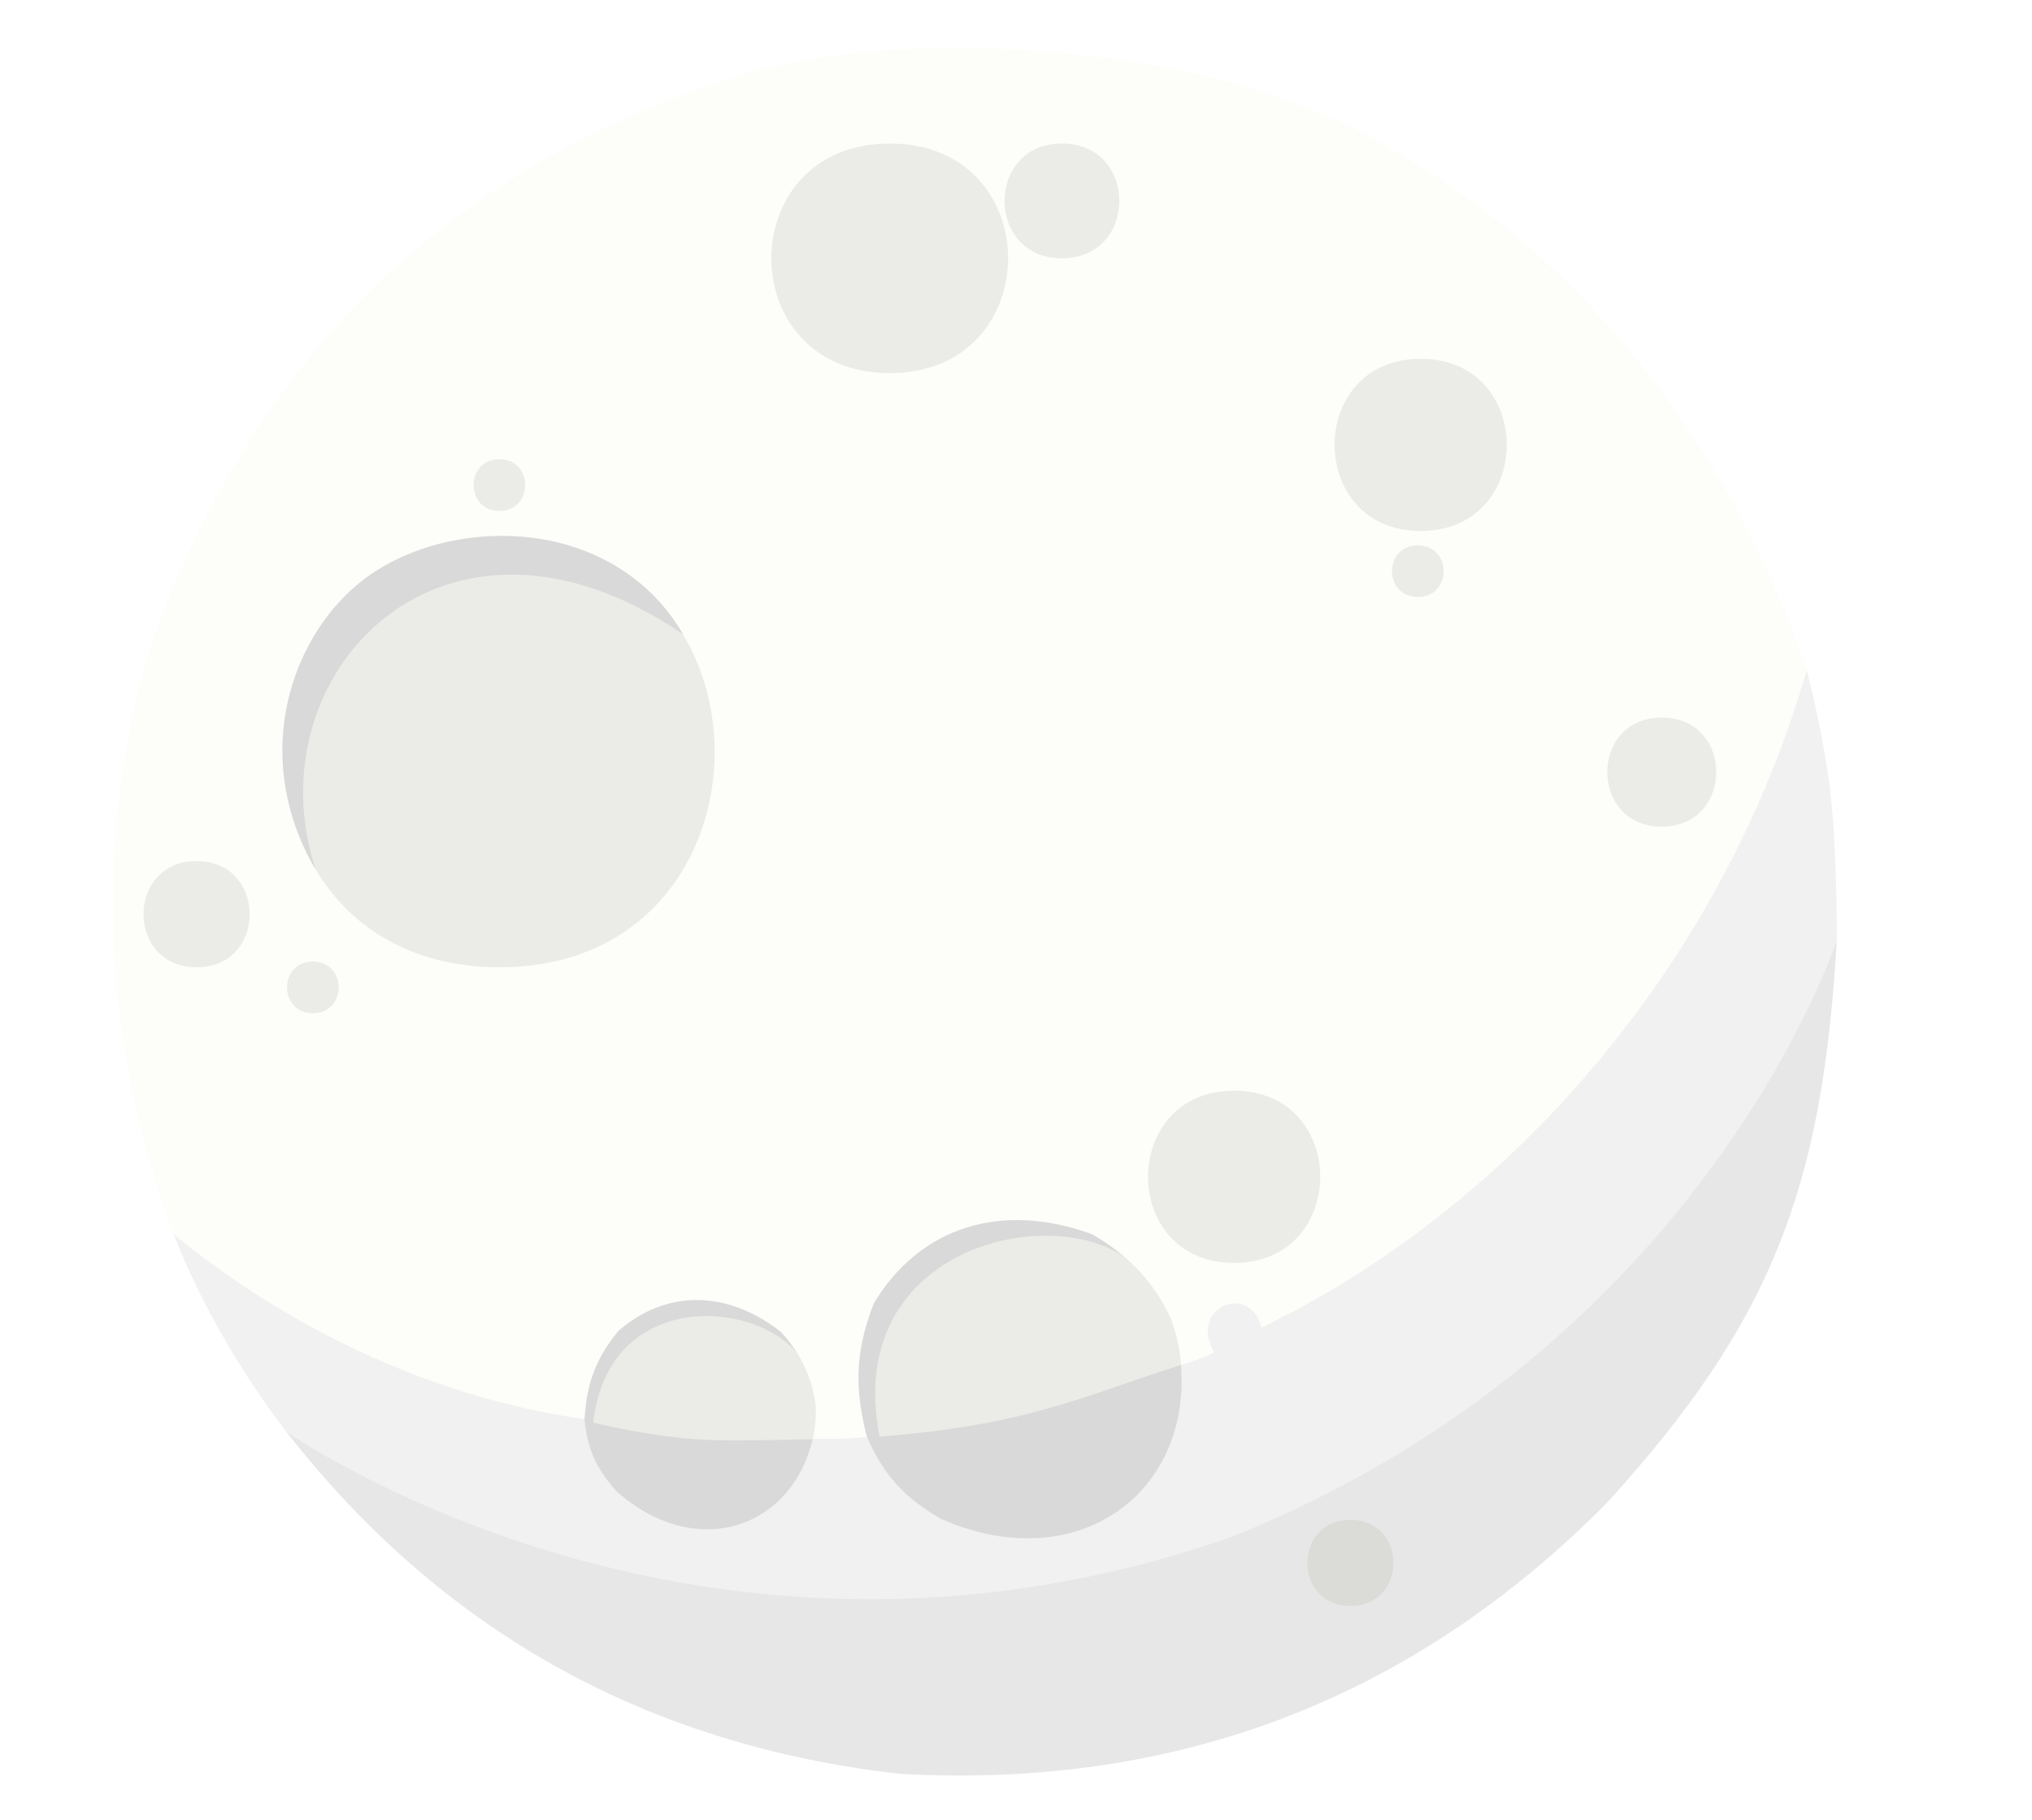
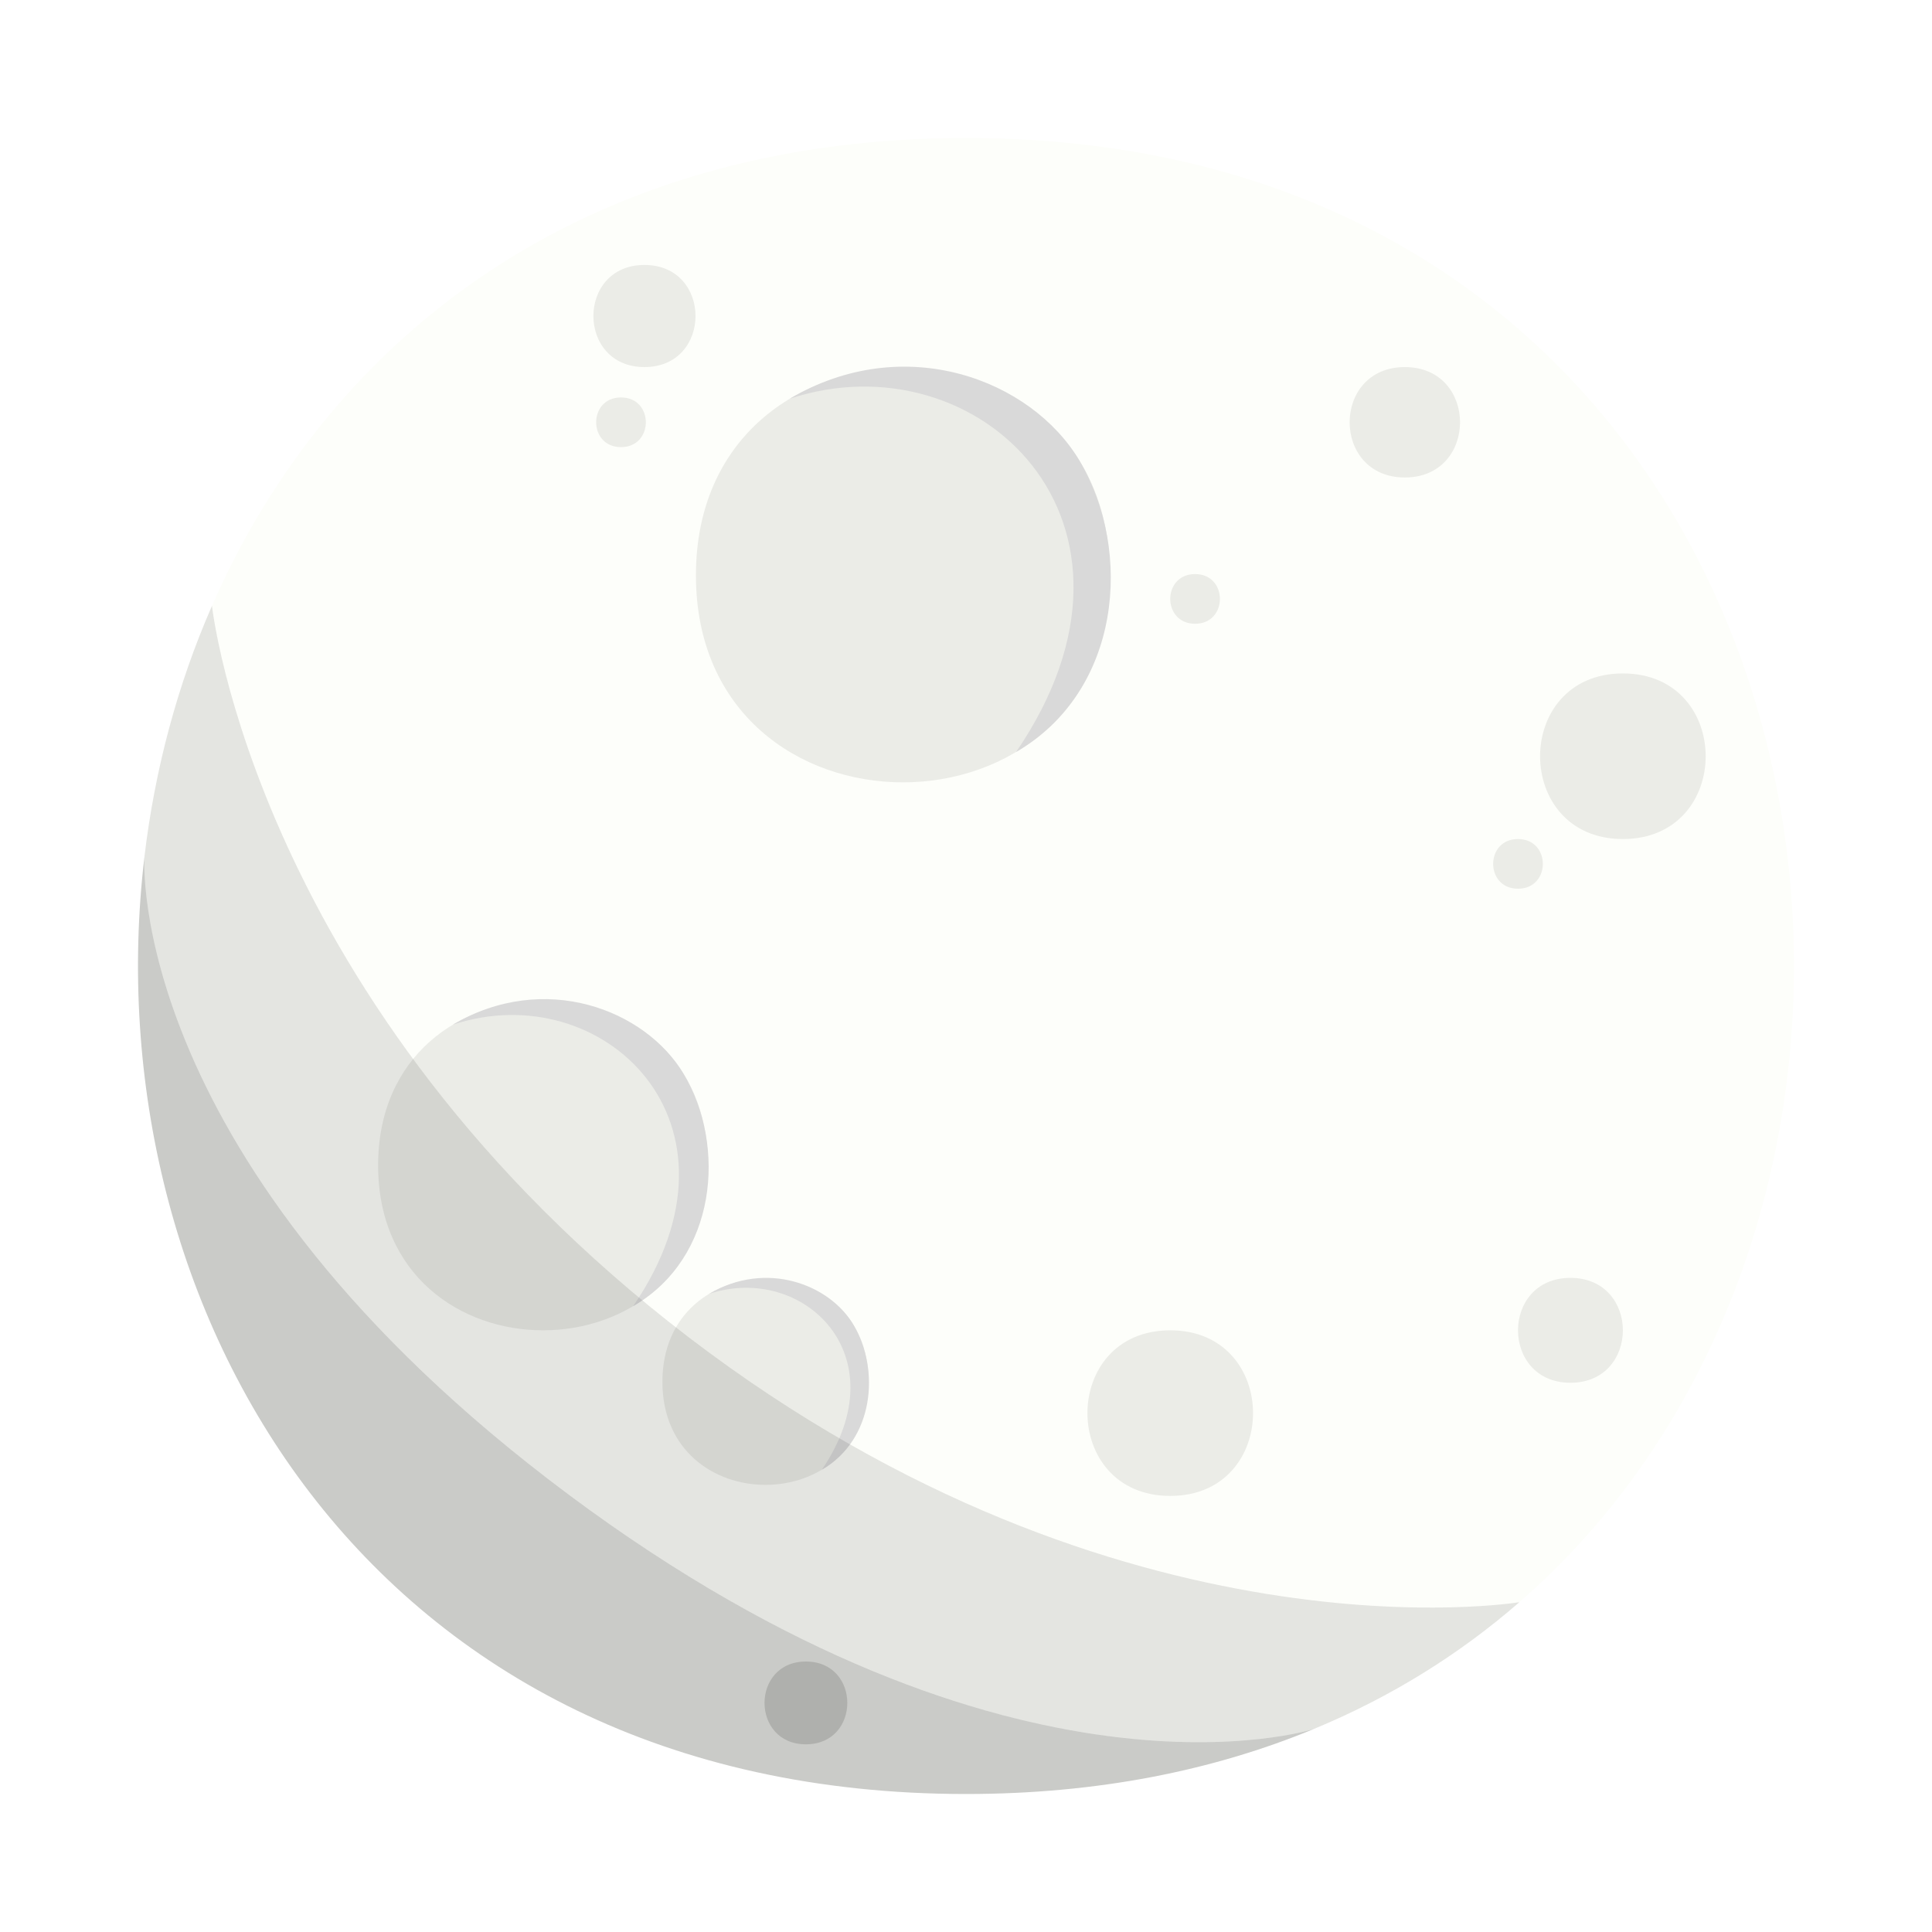
- <svg xmlns="http://www.w3.org/2000/svg" viewBox="0 0 708 634" fill="none">
-   <g id="moon">
-     <path id="moon-3" d="M560 523.5C617.066 460.634 635 414.5 640 327.5C640 327.5 591 471.5 426.5 536C238.5 597 99.5 498.5 99.5 498.5C153.79 568.161 225.123 607.994 313.5 618C410.182 623.374 492.349 591.874 560 523.5Z" fill="#E7E7E7" />
-     <path id="moon-2" d="M60.5 430C69.733 453.806 84.067 478.306 99.5 498.5C99.5 498.5 243 600.5 429 535.5C594 469.5 640 327.5 640 327.5C640 327.5 640.141 294.552 637.5 274C634.84 253.296 629.5 233.5 629.5 233.5C601.5 323.5 542 411.5 439.5 462.5C435.5 446 413.5 456 423 471L411.5 475.5C413 550 322.5 550 303.5 500.5C294.657 501.324 283.99 501.657 275.5 500.5C275.5 500.5 271.5 524 241 524.5C215.5 520.5 213.5 495.5 213.5 495.5C142.5 487.5 91 453.5 60.5 430Z" fill="#F1F1F1" />
-     <path id="moon-1" d="M629.5 233.5C604.459 159.455 555.125 92.789 487.5 53.5C425 13.5 315 10 264.5 24.5H263.5C159.283 55.547 88.95 122.38 52.5 225C32.087 292.893 35.754 363.559 60.5 430C111 471.5 168.5 491.5 213.5 495.5C211 455.5 279 446.5 275.5 500.5C283.99 501.657 294.657 501.324 303.5 500.5C281.5 412 400.5 398.5 411.5 475.5C412.5 475.5 423.358 471.617 423 471C414 455.5 435.5 446.5 439.5 462.5C520 424 598 342.5 629.5 233.5Z" fill="#FDFEFA" />
+ <svg xmlns="http://www.w3.org/2000/svg" viewBox="0 0 700 700" fill="none">
+   <g id="moon-group">
+     <path id="moon-body" d="M350 50C750 50 750 650 350 650C-50 650 -50 50 350 50Z" fill="#FDFEFA" />
    <g id="crater-13">
-       <path id="Vector" d="M408 459.5C404.27 451.345 399.104 444.345 392.5 438.5C356.5 413 289.5 446.5 306.5 500.5C348 498.5 373.5 488.5 411.5 475.5C411.232 470.35 409.732 464.35 408 459.5Z" fill="#EBECE7" />
-       <path id="Vector_2" d="M306.5 500.5C293.5 435 365.5 418.5 392.5 438.5C388.798 435.287 384.798 432.453 380.5 430C348.864 418.436 320.5 427.5 304.5 454C297 473 298.472 486.059 302 500.5C308 514 314.732 521.42 327.5 529C374.5 550 415 521 411.5 475.5C374.5 487.5 357 496.5 306.5 500.5Z" fill="#D9D9D9" />
+       <path id="crater-test" d="M256.513 422.244C256.513 501.919 137 501.919 137 422.244C137 342.569 256.513 342.569 256.513 422.244Z" fill="#EBECE7" />
+       <path id="Vector" d="M164.09 371.252C218.269 353.325 274.838 406.707 229.423 473.236C259.7 455.707 263.285 415.369 247.748 389.179C233.805 365.674 197.155 351.731 164.09 371.252Z" fill="#D9D9D9" />
    </g>
    <g id="crater-12">
-       <path id="Vector_3" d="M284.24 489.881C283.482 483.555 281.503 477.7 278.3 472.315C259.463 447.265 206.874 455.423 206.683 495.643C235.197 503.277 254.616 502.033 283.144 501.465C284.077 497.923 284.362 493.538 284.24 489.881Z" fill="#EBECE7" />
-       <path id="Vector_4" d="M206.683 495.643C212.071 448.508 264.362 452.936 278.3 472.315C276.491 469.339 274.398 466.556 272.021 463.965C253.119 449.29 231.964 449.281 215.4 463.746C206.21 474.978 204.378 484.133 203.638 494.669C204.775 505.102 207.723 511.581 214.721 519.475C241.975 543.862 275.659 533.01 283.144 501.465C255.509 501.572 241.719 503.872 206.683 495.643Z" fill="#D9D9D9" />
+       <path id="crater-test_2" d="M314.695 500.652C314.695 550.449 240 550.449 240 500.652C240 450.855 314.695 450.855 314.695 500.652Z" fill="#EBECE7" />
+       <path id="Vector_2" d="M256.931 468.782C290.793 457.578 326.149 490.942 297.764 532.522C316.687 521.567 318.928 496.356 309.218 479.987C300.503 465.297 277.597 456.582 256.931 468.782Z" fill="#D9D9D9" />
    </g>
    <g id="crater-11">
-       <path id="crater-test" d="M174 187C274 187 274 337 174 337C74 337 74 187 174 187Z" fill="#EBECE7" />
-       <path id="Vector_5" d="M110 303C87.5 235 154.5 164 238 221C216 183 165.371 178.5 132.5 198C103 215.5 85.5 261.5 110 303Z" fill="#D9D9D9" />
+       <path id="crater-test_3" d="M402.15 208.462C402.15 308.462 252.15 308.462 252.15 208.462C252.15 108.462 402.15 108.462 402.15 208.462Z" fill="#EBECE7" />
+       <path id="Vector_3" d="M286.15 144.462C354.15 121.962 425.15 188.962 368.15 272.462C406.15 250.462 410.65 199.833 391.15 166.962C373.65 137.462 327.65 119.962 286.15 144.462Z" fill="#D9D9D9" />
    </g>
-     <path id="crater-10" d="M68.5 300C93.167 300 93.167 337 68.5 337C43.833 337 43.833 300 68.5 300Z" fill="#EBECE7" />
-     <path id="crater-9" d="M109 335C121 335 121 353 109 353C97 353 97 335 109 335Z" fill="#EBECE7" />
-     <path id="crater-8" d="M430 380C470 380 470 440 430 440C390 440 390 380 430 380Z" fill="#EBECE7" />
-     <path id="crater-7" d="M579 250C604.333 250 604.333 288 579 288C553.667 288 553.667 250 579 250Z" fill="#EBECE7" />
-     <path id="crater-6" d="M494 190C506 190 506 208 494 208C482 208 482 190 494 190Z" fill="#EBECE7" />
-     <path id="crater-5" d="M174 160C186 160 186 178 174 178C162 178 162 160 174 160Z" fill="#EBECE7" />
-     <path id="crater-4" d="M495 125C535 125 535 185 495 185C455 185 455 125 495 125Z" fill="#EBECE7" />
-     <path id="crater-3" d="M310 50C365 50 365 130 310 130C255 130 255 50 310 50Z" fill="#EBECE7" />
-     <path id="crater-2" d="M370 50C396.667 50 396.667 90 370 90C343.333 90 343.333 50 370 50Z" fill="#EBECE7" />
-     <path id="crater-1" d="M470.5 529.5C490.5 529.5 490.5 559.5 470.5 559.5C450.5 559.5 450.5 529.5 470.5 529.5Z" fill="#DBDCD8" />
+     <path id="crater-10" d="M233.5 96C258.167 96 258.167 133 233.5 133C208.833 133 208.833 96 233.5 96Z" fill="#EBECE7" />
+     <path id="crater-9" d="M225 144C237 144 237 162 225 162C213 162 213 144 225 144Z" fill="#EBECE7" />
+     <path id="crater-8" d="M424 482C464 482 464 542 424 542C384 542 384 482 424 482Z" fill="#EBECE7" />
+     <path id="crater-7" d="M569 463C594.333 463 594.333 501 569 501C543.667 501 543.667 463 569 463Z" fill="#EBECE7" />
+     <path id="crater-6" d="M550 304C562 304 562 322 550 322C538 322 538 304 550 304Z" fill="#EBECE7" />
+     <path id="crater-5" d="M433 208C445 208 445 226 433 226C421 226 421 208 433 208Z" fill="#EBECE7" />
+     <path id="crater-4" d="M588 244C628 244 628 304 588 304C548 304 548 244 588 244Z" fill="#EBECE7" />
+     <path id="crater-2" d="M509 133C535.667 133 535.667 173 509 173C482.333 173 482.333 133 509 133Z" fill="#EBECE7" />
+     <path id="crater-1" d="M292 602C312 602 312 632 292 632C272 632 272 602 292 602Z" fill="#DBDCD8" />
+     <g id="moon-shadow">
+       <path d="M52.323 310.5C33.173 472.437 132.399 650 350 650C397.685 650 439.685 641.473 476 626.452C476 626.452 367 661.564 206 541.5C45 421.436 52.323 310.5 52.323 310.5Z" fill="black" fill-opacity="0.2" />
+       <path d="M249.5 484.5C92.5 364.5 76.803 219.5 76.803 219.5C64.195 248.308 56.035 279.111 52.323 310.5C52.323 310.5 45 421.436 206 541.5C367 661.564 476 626.452 476 626.452C504.284 614.754 529.119 599.116 550.507 580.5C550.507 580.5 406.5 604.5 249.5 484.5Z" fill="black" fill-opacity="0.1" />
+     </g>
  </g>
</svg>
